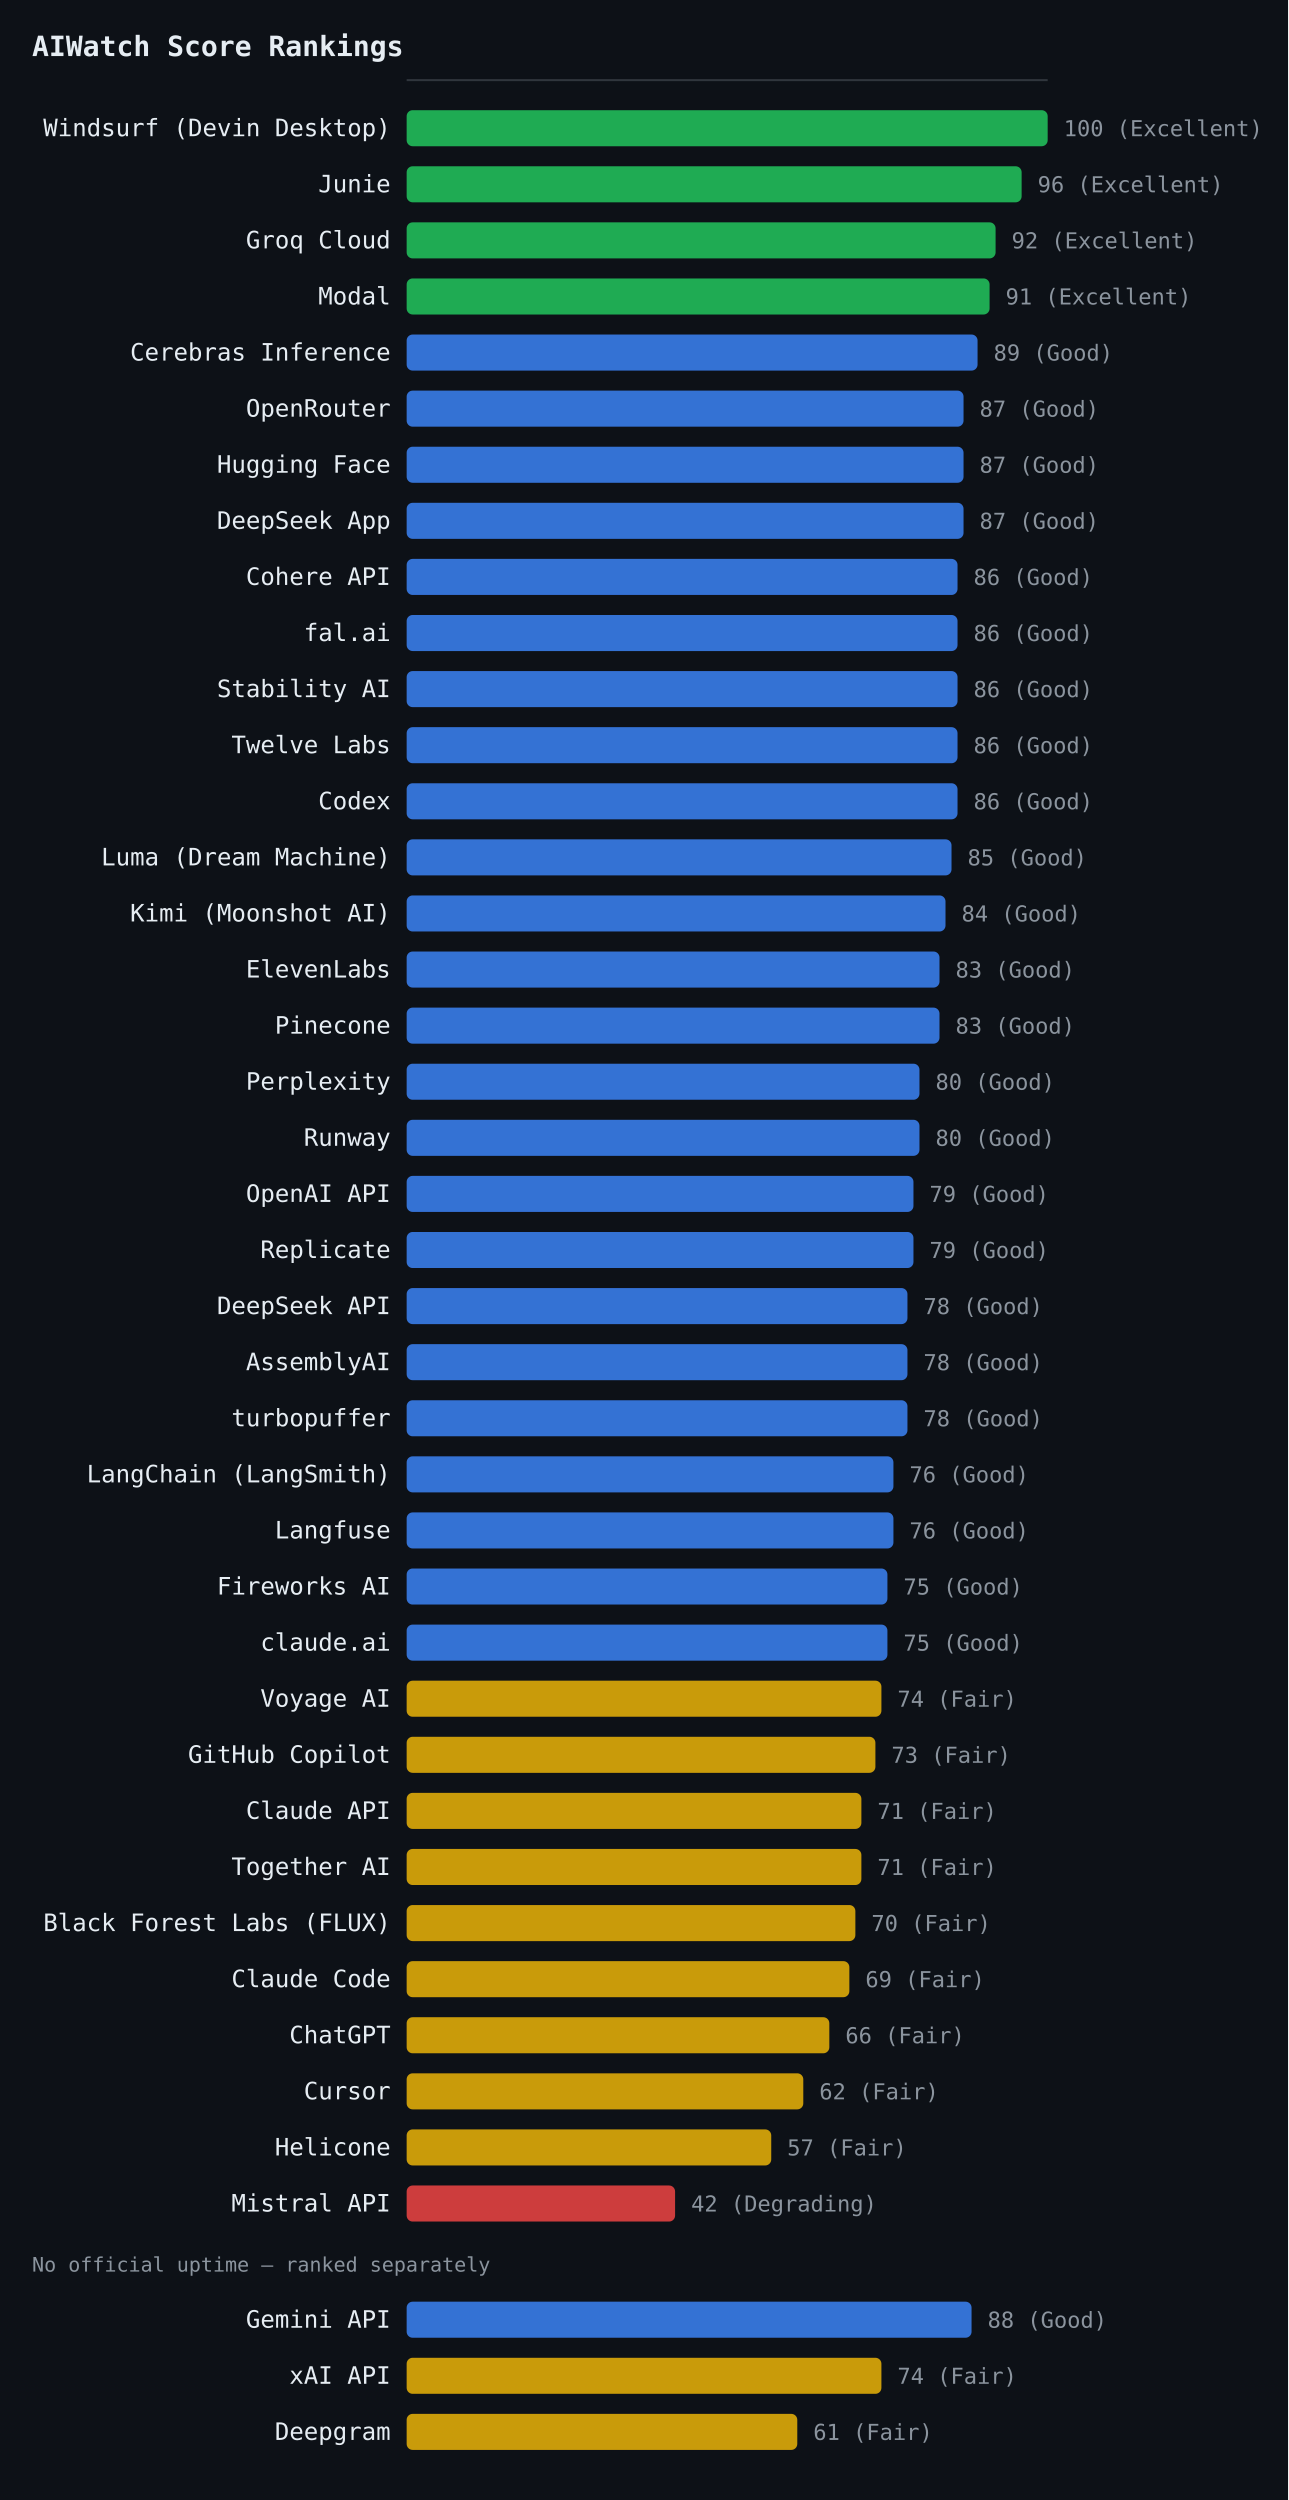
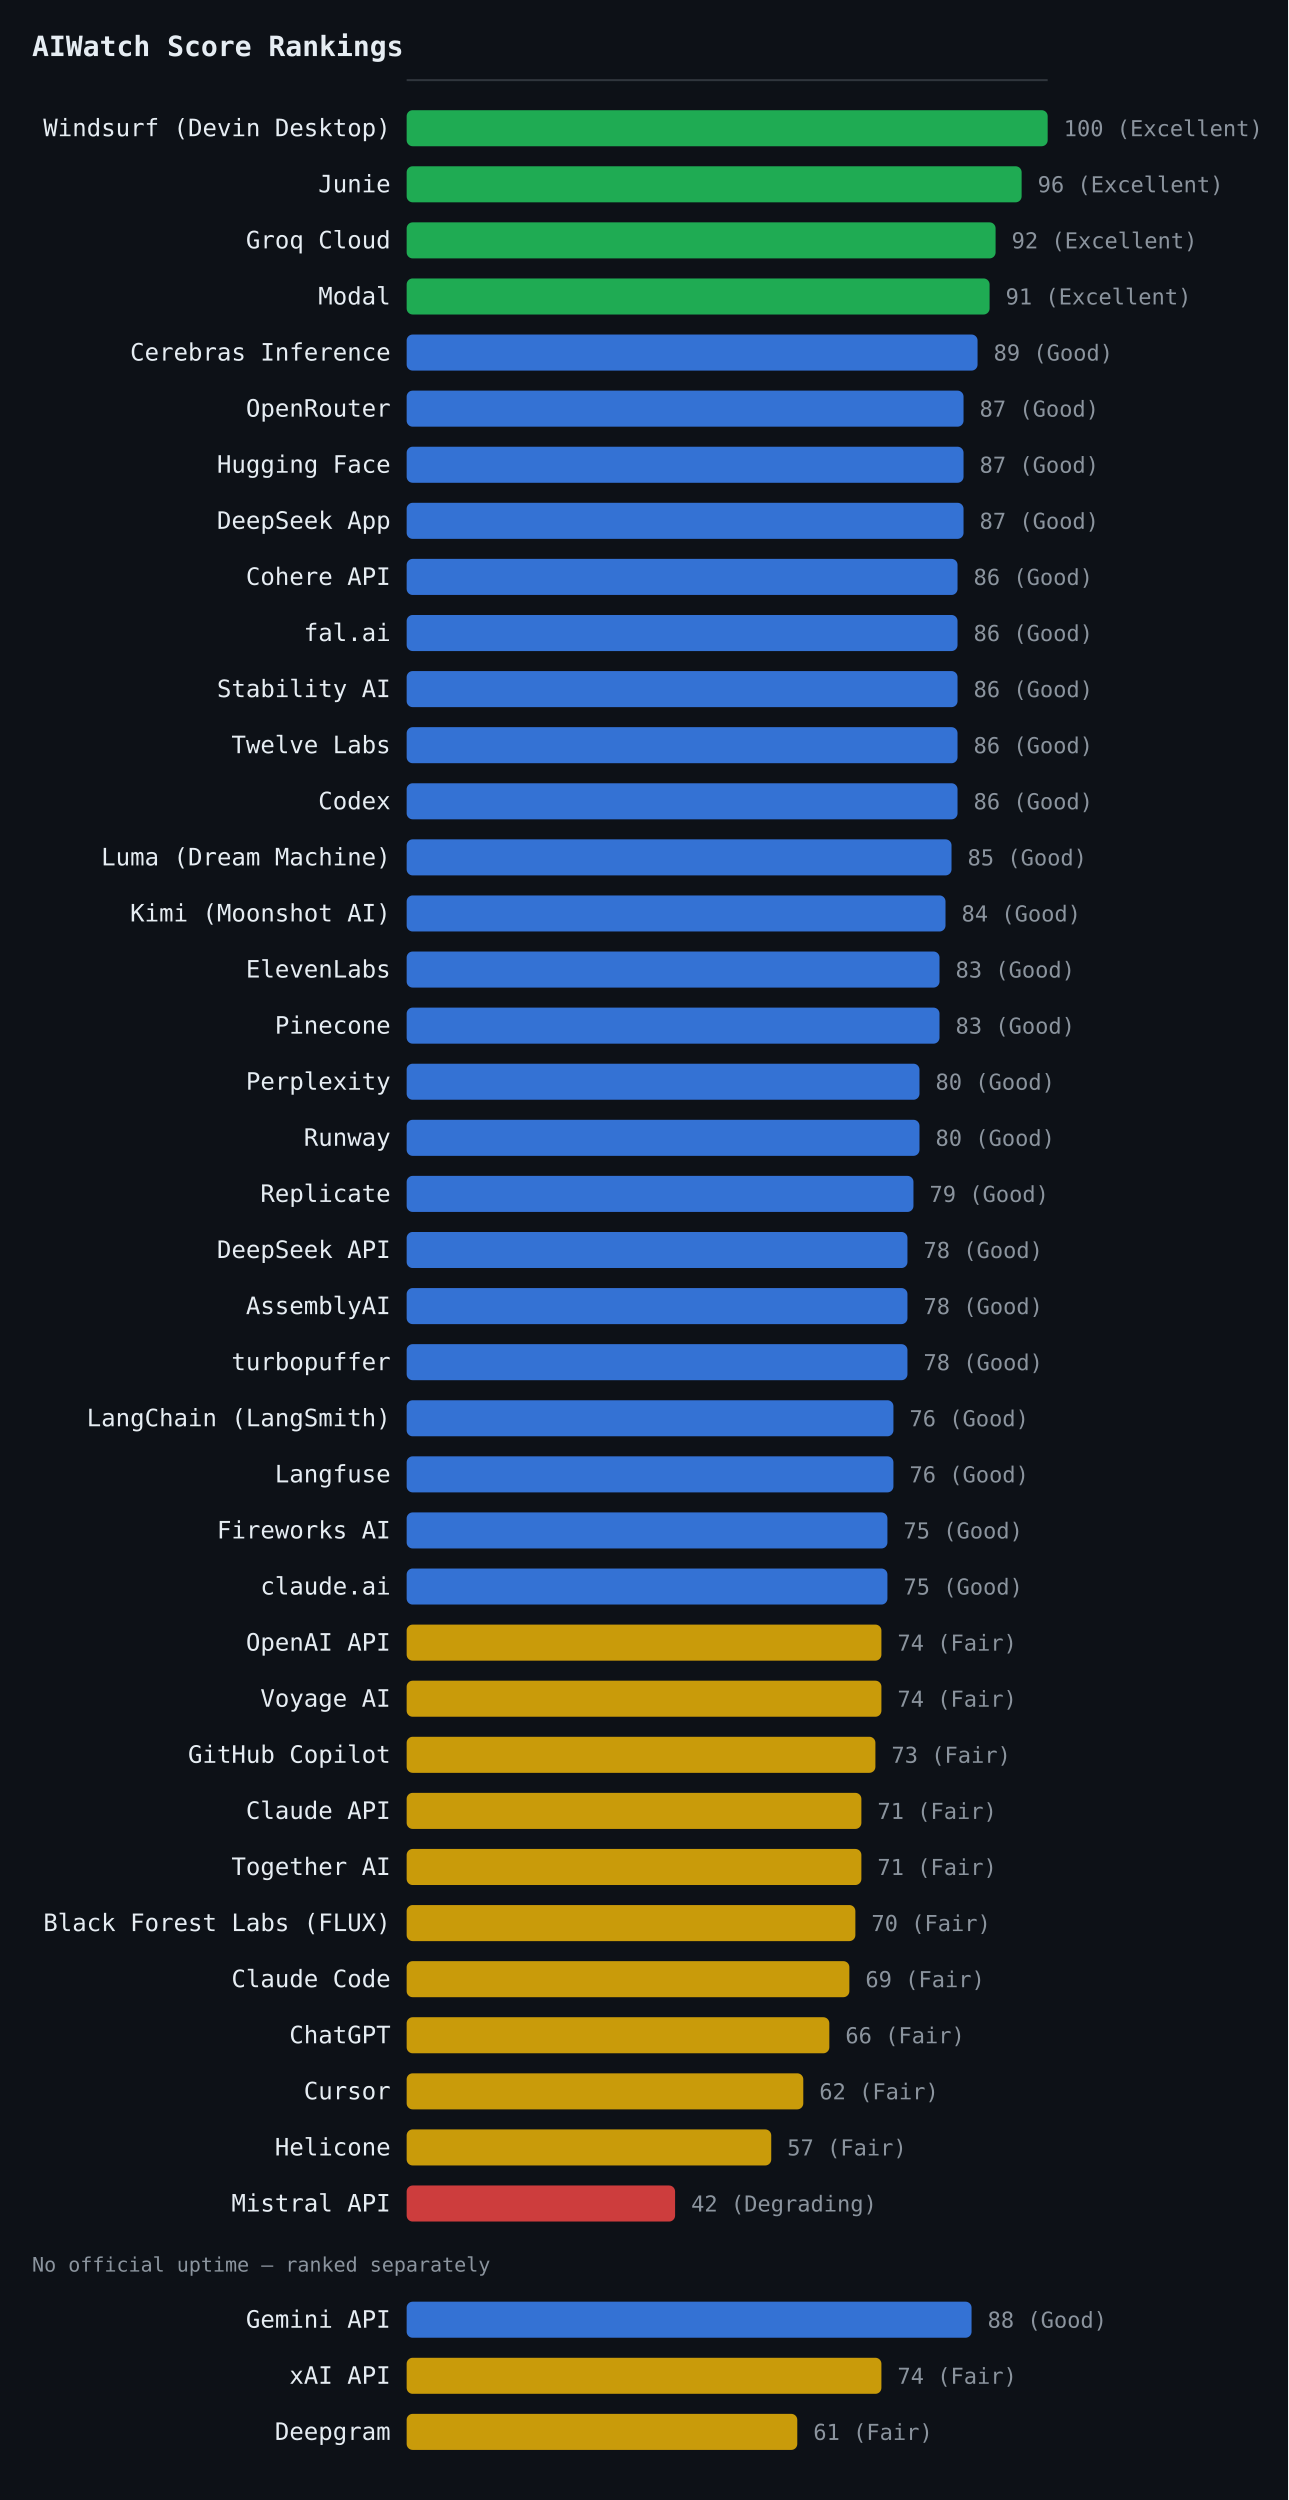
<svg xmlns="http://www.w3.org/2000/svg" viewBox="0 0 643 1248" width="643" height="1248">
  <style>
    .chart-bg { fill: #0d1117; }
    .chart-title { fill: #e6edf3; }
    .chart-text { fill: #e6edf3; }
    .chart-muted { fill: #8b949e; }
  </style>
  <rect class="chart-bg" width="100%" height="100%" fill="#0d1117" />
  <text x="16" y="28" fill="#e6edf3" font-size="14" font-weight="600" font-family="ui-monospace,monospace" class="chart-title">AIWatch Score Rankings</text>
  <line x1="203" y1="40" x2="523" y2="40" stroke="#30363d" stroke-width="1" />
  <text x="195" y="68" fill="#e6edf3" font-size="12" font-family="ui-monospace,monospace" text-anchor="end">Windsurf (Devin Desktop)</text>
  <rect x="203" y="55" width="320" height="18" rx="3" fill="#22c55e" opacity="0.85" />
  <text x="531" y="68" fill="#8b949e" font-size="11" font-family="ui-monospace,monospace">100  (Excellent)</text>
  <text x="195" y="96" fill="#e6edf3" font-size="12" font-family="ui-monospace,monospace" text-anchor="end">Junie</text>
  <rect x="203" y="83" width="307" height="18" rx="3" fill="#22c55e" opacity="0.85" />
  <text x="518" y="96" fill="#8b949e" font-size="11" font-family="ui-monospace,monospace">96  (Excellent)</text>
  <text x="195" y="124" fill="#e6edf3" font-size="12" font-family="ui-monospace,monospace" text-anchor="end">Groq Cloud</text>
  <rect x="203" y="111" width="294" height="18" rx="3" fill="#22c55e" opacity="0.85" />
  <text x="505" y="124" fill="#8b949e" font-size="11" font-family="ui-monospace,monospace">92  (Excellent)</text>
  <text x="195" y="152" fill="#e6edf3" font-size="12" font-family="ui-monospace,monospace" text-anchor="end">Modal</text>
  <rect x="203" y="139" width="291" height="18" rx="3" fill="#22c55e" opacity="0.85" />
  <text x="502" y="152" fill="#8b949e" font-size="11" font-family="ui-monospace,monospace">91  (Excellent)</text>
  <text x="195" y="180" fill="#e6edf3" font-size="12" font-family="ui-monospace,monospace" text-anchor="end">Cerebras Inference</text>
  <rect x="203" y="167" width="285" height="18" rx="3" fill="#3b82f6" opacity="0.85" />
  <text x="496" y="180" fill="#8b949e" font-size="11" font-family="ui-monospace,monospace">89  (Good)</text>
  <text x="195" y="208" fill="#e6edf3" font-size="12" font-family="ui-monospace,monospace" text-anchor="end">OpenRouter</text>
  <rect x="203" y="195" width="278" height="18" rx="3" fill="#3b82f6" opacity="0.85" />
  <text x="489" y="208" fill="#8b949e" font-size="11" font-family="ui-monospace,monospace">87  (Good)</text>
  <text x="195" y="236" fill="#e6edf3" font-size="12" font-family="ui-monospace,monospace" text-anchor="end">Hugging Face</text>
  <rect x="203" y="223" width="278" height="18" rx="3" fill="#3b82f6" opacity="0.85" />
  <text x="489" y="236" fill="#8b949e" font-size="11" font-family="ui-monospace,monospace">87  (Good)</text>
  <text x="195" y="264" fill="#e6edf3" font-size="12" font-family="ui-monospace,monospace" text-anchor="end">DeepSeek App</text>
  <rect x="203" y="251" width="278" height="18" rx="3" fill="#3b82f6" opacity="0.85" />
  <text x="489" y="264" fill="#8b949e" font-size="11" font-family="ui-monospace,monospace">87  (Good)</text>
  <text x="195" y="292" fill="#e6edf3" font-size="12" font-family="ui-monospace,monospace" text-anchor="end">Cohere API</text>
  <rect x="203" y="279" width="275" height="18" rx="3" fill="#3b82f6" opacity="0.85" />
  <text x="486" y="292" fill="#8b949e" font-size="11" font-family="ui-monospace,monospace">86  (Good)</text>
  <text x="195" y="320" fill="#e6edf3" font-size="12" font-family="ui-monospace,monospace" text-anchor="end">fal.ai</text>
  <rect x="203" y="307" width="275" height="18" rx="3" fill="#3b82f6" opacity="0.85" />
  <text x="486" y="320" fill="#8b949e" font-size="11" font-family="ui-monospace,monospace">86  (Good)</text>
  <text x="195" y="348" fill="#e6edf3" font-size="12" font-family="ui-monospace,monospace" text-anchor="end">Stability AI</text>
  <rect x="203" y="335" width="275" height="18" rx="3" fill="#3b82f6" opacity="0.85" />
  <text x="486" y="348" fill="#8b949e" font-size="11" font-family="ui-monospace,monospace">86  (Good)</text>
  <text x="195" y="376" fill="#e6edf3" font-size="12" font-family="ui-monospace,monospace" text-anchor="end">Twelve Labs</text>
  <rect x="203" y="363" width="275" height="18" rx="3" fill="#3b82f6" opacity="0.85" />
  <text x="486" y="376" fill="#8b949e" font-size="11" font-family="ui-monospace,monospace">86  (Good)</text>
  <text x="195" y="404" fill="#e6edf3" font-size="12" font-family="ui-monospace,monospace" text-anchor="end">Codex</text>
  <rect x="203" y="391" width="275" height="18" rx="3" fill="#3b82f6" opacity="0.85" />
  <text x="486" y="404" fill="#8b949e" font-size="11" font-family="ui-monospace,monospace">86  (Good)</text>
  <text x="195" y="432" fill="#e6edf3" font-size="12" font-family="ui-monospace,monospace" text-anchor="end">Luma (Dream Machine)</text>
  <rect x="203" y="419" width="272" height="18" rx="3" fill="#3b82f6" opacity="0.85" />
  <text x="483" y="432" fill="#8b949e" font-size="11" font-family="ui-monospace,monospace">85  (Good)</text>
  <text x="195" y="460" fill="#e6edf3" font-size="12" font-family="ui-monospace,monospace" text-anchor="end">Kimi (Moonshot AI)</text>
  <rect x="203" y="447" width="269" height="18" rx="3" fill="#3b82f6" opacity="0.85" />
  <text x="480" y="460" fill="#8b949e" font-size="11" font-family="ui-monospace,monospace">84  (Good)</text>
  <text x="195" y="488" fill="#e6edf3" font-size="12" font-family="ui-monospace,monospace" text-anchor="end">ElevenLabs</text>
  <rect x="203" y="475" width="266" height="18" rx="3" fill="#3b82f6" opacity="0.85" />
  <text x="477" y="488" fill="#8b949e" font-size="11" font-family="ui-monospace,monospace">83  (Good)</text>
  <text x="195" y="516" fill="#e6edf3" font-size="12" font-family="ui-monospace,monospace" text-anchor="end">Pinecone</text>
  <rect x="203" y="503" width="266" height="18" rx="3" fill="#3b82f6" opacity="0.85" />
  <text x="477" y="516" fill="#8b949e" font-size="11" font-family="ui-monospace,monospace">83  (Good)</text>
  <text x="195" y="544" fill="#e6edf3" font-size="12" font-family="ui-monospace,monospace" text-anchor="end">Perplexity</text>
  <rect x="203" y="531" width="256" height="18" rx="3" fill="#3b82f6" opacity="0.85" />
  <text x="467" y="544" fill="#8b949e" font-size="11" font-family="ui-monospace,monospace">80  (Good)</text>
  <text x="195" y="572" fill="#e6edf3" font-size="12" font-family="ui-monospace,monospace" text-anchor="end">Runway</text>
  <rect x="203" y="559" width="256" height="18" rx="3" fill="#3b82f6" opacity="0.85" />
  <text x="467" y="572" fill="#8b949e" font-size="11" font-family="ui-monospace,monospace">80  (Good)</text>
-   <text x="195" y="600" fill="#e6edf3" font-size="12" font-family="ui-monospace,monospace" text-anchor="end">OpenAI API</text>
+   <text x="195" y="600" fill="#e6edf3" font-size="12" font-family="ui-monospace,monospace" text-anchor="end">Replicate</text>
  <rect x="203" y="587" width="253" height="18" rx="3" fill="#3b82f6" opacity="0.85" />
  <text x="464" y="600" fill="#8b949e" font-size="11" font-family="ui-monospace,monospace">79  (Good)</text>
-   <text x="195" y="628" fill="#e6edf3" font-size="12" font-family="ui-monospace,monospace" text-anchor="end">Replicate</text>
-   <rect x="203" y="615" width="253" height="18" rx="3" fill="#3b82f6" opacity="0.85" />
-   <text x="464" y="628" fill="#8b949e" font-size="11" font-family="ui-monospace,monospace">79  (Good)</text>
-   <text x="195" y="656" fill="#e6edf3" font-size="12" font-family="ui-monospace,monospace" text-anchor="end">DeepSeek API</text>
+   <text x="195" y="628" fill="#e6edf3" font-size="12" font-family="ui-monospace,monospace" text-anchor="end">DeepSeek API</text>
+   <rect x="203" y="615" width="250" height="18" rx="3" fill="#3b82f6" opacity="0.85" />
+   <text x="461" y="628" fill="#8b949e" font-size="11" font-family="ui-monospace,monospace">78  (Good)</text>
+   <text x="195" y="656" fill="#e6edf3" font-size="12" font-family="ui-monospace,monospace" text-anchor="end">AssemblyAI</text>
  <rect x="203" y="643" width="250" height="18" rx="3" fill="#3b82f6" opacity="0.85" />
  <text x="461" y="656" fill="#8b949e" font-size="11" font-family="ui-monospace,monospace">78  (Good)</text>
-   <text x="195" y="684" fill="#e6edf3" font-size="12" font-family="ui-monospace,monospace" text-anchor="end">AssemblyAI</text>
+   <text x="195" y="684" fill="#e6edf3" font-size="12" font-family="ui-monospace,monospace" text-anchor="end">turbopuffer</text>
  <rect x="203" y="671" width="250" height="18" rx="3" fill="#3b82f6" opacity="0.85" />
  <text x="461" y="684" fill="#8b949e" font-size="11" font-family="ui-monospace,monospace">78  (Good)</text>
-   <text x="195" y="712" fill="#e6edf3" font-size="12" font-family="ui-monospace,monospace" text-anchor="end">turbopuffer</text>
-   <rect x="203" y="699" width="250" height="18" rx="3" fill="#3b82f6" opacity="0.85" />
-   <text x="461" y="712" fill="#8b949e" font-size="11" font-family="ui-monospace,monospace">78  (Good)</text>
-   <text x="195" y="740" fill="#e6edf3" font-size="12" font-family="ui-monospace,monospace" text-anchor="end">LangChain (LangSmith)</text>
+   <text x="195" y="712" fill="#e6edf3" font-size="12" font-family="ui-monospace,monospace" text-anchor="end">LangChain (LangSmith)</text>
+   <rect x="203" y="699" width="243" height="18" rx="3" fill="#3b82f6" opacity="0.85" />
+   <text x="454" y="712" fill="#8b949e" font-size="11" font-family="ui-monospace,monospace">76  (Good)</text>
+   <text x="195" y="740" fill="#e6edf3" font-size="12" font-family="ui-monospace,monospace" text-anchor="end">Langfuse</text>
  <rect x="203" y="727" width="243" height="18" rx="3" fill="#3b82f6" opacity="0.85" />
  <text x="454" y="740" fill="#8b949e" font-size="11" font-family="ui-monospace,monospace">76  (Good)</text>
-   <text x="195" y="768" fill="#e6edf3" font-size="12" font-family="ui-monospace,monospace" text-anchor="end">Langfuse</text>
-   <rect x="203" y="755" width="243" height="18" rx="3" fill="#3b82f6" opacity="0.85" />
-   <text x="454" y="768" fill="#8b949e" font-size="11" font-family="ui-monospace,monospace">76  (Good)</text>
-   <text x="195" y="796" fill="#e6edf3" font-size="12" font-family="ui-monospace,monospace" text-anchor="end">Fireworks AI</text>
+   <text x="195" y="768" fill="#e6edf3" font-size="12" font-family="ui-monospace,monospace" text-anchor="end">Fireworks AI</text>
+   <rect x="203" y="755" width="240" height="18" rx="3" fill="#3b82f6" opacity="0.85" />
+   <text x="451" y="768" fill="#8b949e" font-size="11" font-family="ui-monospace,monospace">75  (Good)</text>
+   <text x="195" y="796" fill="#e6edf3" font-size="12" font-family="ui-monospace,monospace" text-anchor="end">claude.ai</text>
  <rect x="203" y="783" width="240" height="18" rx="3" fill="#3b82f6" opacity="0.85" />
  <text x="451" y="796" fill="#8b949e" font-size="11" font-family="ui-monospace,monospace">75  (Good)</text>
-   <text x="195" y="824" fill="#e6edf3" font-size="12" font-family="ui-monospace,monospace" text-anchor="end">claude.ai</text>
-   <rect x="203" y="811" width="240" height="18" rx="3" fill="#3b82f6" opacity="0.85" />
-   <text x="451" y="824" fill="#8b949e" font-size="11" font-family="ui-monospace,monospace">75  (Good)</text>
+   <text x="195" y="824" fill="#e6edf3" font-size="12" font-family="ui-monospace,monospace" text-anchor="end">OpenAI API</text>
+   <rect x="203" y="811" width="237" height="18" rx="3" fill="#eab308" opacity="0.85" />
+   <text x="448" y="824" fill="#8b949e" font-size="11" font-family="ui-monospace,monospace">74  (Fair)</text>
  <text x="195" y="852" fill="#e6edf3" font-size="12" font-family="ui-monospace,monospace" text-anchor="end">Voyage AI</text>
  <rect x="203" y="839" width="237" height="18" rx="3" fill="#eab308" opacity="0.85" />
  <text x="448" y="852" fill="#8b949e" font-size="11" font-family="ui-monospace,monospace">74  (Fair)</text>
  <text x="195" y="880" fill="#e6edf3" font-size="12" font-family="ui-monospace,monospace" text-anchor="end">GitHub Copilot</text>
  <rect x="203" y="867" width="234" height="18" rx="3" fill="#eab308" opacity="0.85" />
  <text x="445" y="880" fill="#8b949e" font-size="11" font-family="ui-monospace,monospace">73  (Fair)</text>
  <text x="195" y="908" fill="#e6edf3" font-size="12" font-family="ui-monospace,monospace" text-anchor="end">Claude API</text>
  <rect x="203" y="895" width="227" height="18" rx="3" fill="#eab308" opacity="0.85" />
  <text x="438" y="908" fill="#8b949e" font-size="11" font-family="ui-monospace,monospace">71  (Fair)</text>
  <text x="195" y="936" fill="#e6edf3" font-size="12" font-family="ui-monospace,monospace" text-anchor="end">Together AI</text>
  <rect x="203" y="923" width="227" height="18" rx="3" fill="#eab308" opacity="0.85" />
  <text x="438" y="936" fill="#8b949e" font-size="11" font-family="ui-monospace,monospace">71  (Fair)</text>
  <text x="195" y="964" fill="#e6edf3" font-size="12" font-family="ui-monospace,monospace" text-anchor="end">Black Forest Labs (FLUX)</text>
  <rect x="203" y="951" width="224" height="18" rx="3" fill="#eab308" opacity="0.85" />
  <text x="435" y="964" fill="#8b949e" font-size="11" font-family="ui-monospace,monospace">70  (Fair)</text>
  <text x="195" y="992" fill="#e6edf3" font-size="12" font-family="ui-monospace,monospace" text-anchor="end">Claude Code</text>
  <rect x="203" y="979" width="221" height="18" rx="3" fill="#eab308" opacity="0.85" />
  <text x="432" y="992" fill="#8b949e" font-size="11" font-family="ui-monospace,monospace">69  (Fair)</text>
  <text x="195" y="1020" fill="#e6edf3" font-size="12" font-family="ui-monospace,monospace" text-anchor="end">ChatGPT</text>
  <rect x="203" y="1007" width="211" height="18" rx="3" fill="#eab308" opacity="0.85" />
  <text x="422" y="1020" fill="#8b949e" font-size="11" font-family="ui-monospace,monospace">66  (Fair)</text>
  <text x="195" y="1048" fill="#e6edf3" font-size="12" font-family="ui-monospace,monospace" text-anchor="end">Cursor</text>
  <rect x="203" y="1035" width="198" height="18" rx="3" fill="#eab308" opacity="0.85" />
  <text x="409" y="1048" fill="#8b949e" font-size="11" font-family="ui-monospace,monospace">62  (Fair)</text>
  <text x="195" y="1076" fill="#e6edf3" font-size="12" font-family="ui-monospace,monospace" text-anchor="end">Helicone</text>
  <rect x="203" y="1063" width="182" height="18" rx="3" fill="#eab308" opacity="0.85" />
  <text x="393" y="1076" fill="#8b949e" font-size="11" font-family="ui-monospace,monospace">57  (Fair)</text>
  <text x="195" y="1104" fill="#e6edf3" font-size="12" font-family="ui-monospace,monospace" text-anchor="end">Mistral API</text>
  <rect x="203" y="1091" width="134" height="18" rx="3" fill="#ef4444" opacity="0.85" />
  <text x="345" y="1104" fill="#8b949e" font-size="11" font-family="ui-monospace,monospace">42  (Degrading)</text>
  <text x="16" y="1134" fill="#8b949e" font-size="10" font-family="ui-monospace,monospace">No official uptime — ranked separately</text>
  <text x="195" y="1162" fill="#e6edf3" font-size="12" font-family="ui-monospace,monospace" text-anchor="end">Gemini API</text>
  <rect x="203" y="1149" width="282" height="18" rx="3" fill="#3b82f6" opacity="0.85" />
  <text x="493" y="1162" fill="#8b949e" font-size="11" font-family="ui-monospace,monospace">88  (Good)</text>
  <text x="195" y="1190" fill="#e6edf3" font-size="12" font-family="ui-monospace,monospace" text-anchor="end">xAI API</text>
  <rect x="203" y="1177" width="237" height="18" rx="3" fill="#eab308" opacity="0.85" />
  <text x="448" y="1190" fill="#8b949e" font-size="11" font-family="ui-monospace,monospace">74  (Fair)</text>
  <text x="195" y="1218" fill="#e6edf3" font-size="12" font-family="ui-monospace,monospace" text-anchor="end">Deepgram</text>
  <rect x="203" y="1205" width="195" height="18" rx="3" fill="#eab308" opacity="0.85" />
  <text x="406" y="1218" fill="#8b949e" font-size="11" font-family="ui-monospace,monospace">61  (Fair)</text>
</svg>
